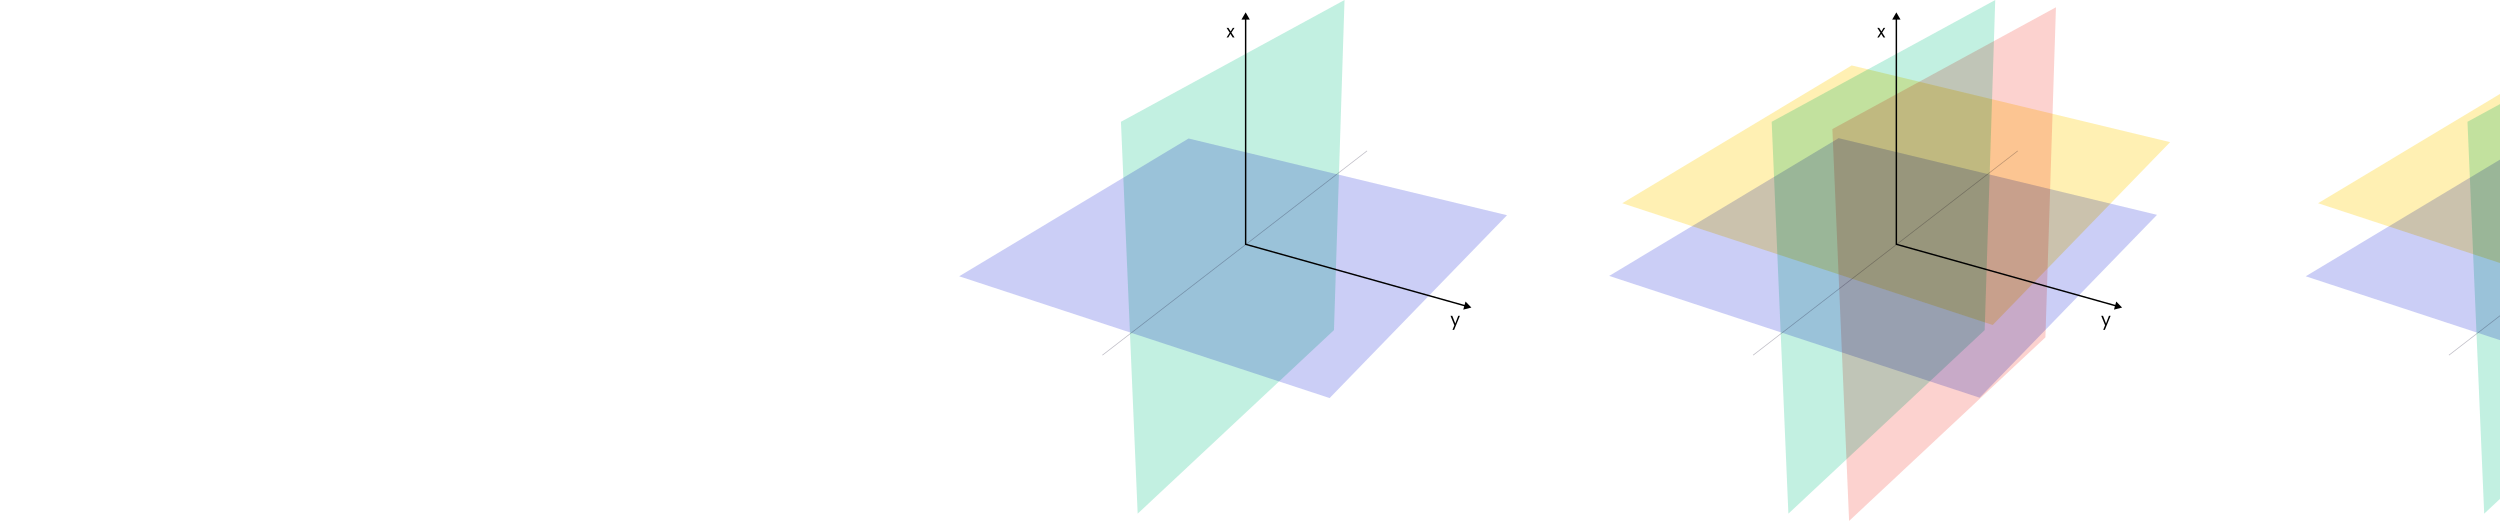
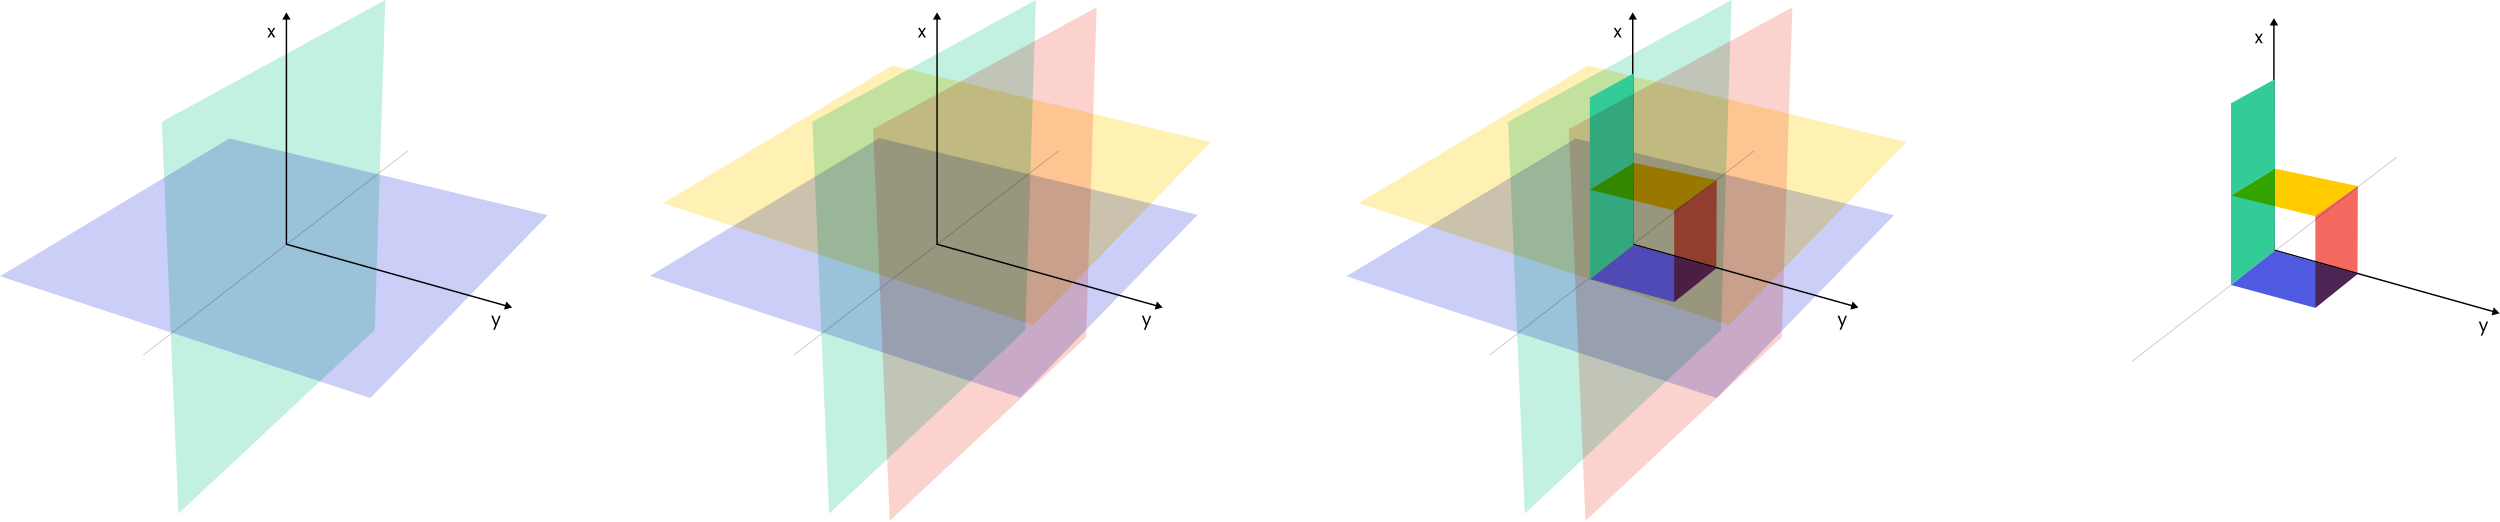
- <svg xmlns="http://www.w3.org/2000/svg" width="800" fill="none">
+ <svg xmlns="http://www.w3.org/2000/svg" width="3439" height="717" viewBox="0 0 3439 717" fill="none">
  <path d="M197 488.5L561 207.5" stroke="#BEBCC5" />
  <path d="M394 17L388.226 27H399.774L394 17ZM394 336H393V336.758L393.73 336.963L394 336ZM704.5 423L696.429 414.743L693.313 425.861L704.5 423ZM393 26V336H395V26H393ZM696.104 419.609L394.27 335.037L393.73 336.963L695.564 421.535L696.104 419.609Z" fill="black" />
  <path d="M688.676 434.348L680.756 453.692H678.5L681.092 447.356L675.788 434.348H678.212L682.34 445.004L686.42 434.348H688.676Z" fill="black" />
  <path d="M376.212 51.5L373.092 46.604L370.092 51.5H367.812L372.06 44.972L367.812 38.348H370.284L373.404 43.22L376.38 38.348H378.66L374.436 44.852L378.684 51.5H376.212Z" fill="black" />
  <g style="mix-blend-mode:multiply">
    <path d="M509.5 547.5L0 380L315.5 190.5L753.5 296L509.5 547.5Z" fill="#505AE0" fill-opacity="0.3" />
  </g>
  <g style="mix-blend-mode:multiply">
    <path d="M530 0L222.5 167.5L245.5 706.5L515.5 454L530 0Z" fill="#33CC99" fill-opacity="0.3" />
  </g>
  <path d="M1092 488.5L1456 207.5" stroke="#BEBCC5" />
  <path d="M1289 17L1283.23 27H1294.77L1289 17ZM1289 336H1288V336.758L1288.73 336.963L1289 336ZM1599.5 423L1591.43 414.743L1588.31 425.861L1599.5 423ZM1288 26V336H1290V26H1288ZM1591.1 419.609L1289.27 335.037L1288.73 336.963L1590.56 421.535L1591.1 419.609Z" fill="black" />
  <path d="M1583.68 434.348L1575.76 453.692H1573.5L1576.09 447.356L1570.79 434.348H1573.21L1577.34 445.004L1581.42 434.348H1583.68Z" fill="black" />
  <path d="M1271.21 51.5L1268.09 46.604L1265.09 51.5H1262.81L1267.06 44.972L1262.81 38.348H1265.28L1268.4 43.22L1271.38 38.348H1273.66L1269.44 44.852L1273.68 51.5H1271.21Z" fill="black" />
  <g style="mix-blend-mode:multiply">
    <path d="M1403.5 547L894 379.5L1209.5 190L1647.5 295.5L1403.5 547Z" fill="#505AE0" fill-opacity="0.3" />
  </g>
  <g style="mix-blend-mode:multiply">
    <path d="M1421.5 447L912 279.5L1227.5 90L1665.5 195.5L1421.5 447Z" fill="#FFCC00" fill-opacity="0.3" />
  </g>
  <g style="mix-blend-mode:multiply">
    <path d="M1425 0L1117.5 167.5L1140.5 706.5L1410.5 454L1425 0Z" fill="#33CC99" fill-opacity="0.3" />
  </g>
  <g style="mix-blend-mode:multiply">
    <path d="M1508.5 10L1201 177.5L1224 716.5L1494 464L1508.5 10Z" fill="#F46960" fill-opacity="0.3" />
  </g>
  <path d="M2933 497L3297 216" stroke="#BEBCC5" />
  <path d="M3128 25L3122.23 35H3133.77L3128 25ZM3128 344H3127V344.758L3127.73 344.963L3128 344ZM3438.5 431L3430.43 422.743L3427.31 433.861L3438.5 431ZM3127 34V344H3129V34H3127ZM3430.1 427.609L3128.27 343.037L3127.73 344.963L3429.56 429.535L3430.1 427.609Z" fill="black" />
  <path d="M3422.68 442.348L3414.76 461.692H3412.5L3415.09 455.356L3409.79 442.348H3412.21L3416.34 453.004L3420.42 442.348H3422.68Z" fill="black" />
  <path d="M3110.21 59.5L3107.09 54.604L3104.09 59.5H3101.81L3106.06 52.972L3101.81 46.348H3104.28L3107.4 51.22L3110.38 46.348H3112.66L3108.44 52.852L3112.68 59.5H3110.21Z" fill="black" />
  <path d="M3129 345L3129.5 232L3069 269V391.5L3129 345Z" fill="#33CC99" />
  <path d="M3069 392L3129 345L3243 377L3185 423.5L3069 392Z" fill="#505AE0" />
  <path d="M3129.5 232L3129 109L3069 142V269L3129.5 232Z" fill="#33CC99" />
  <g style="mix-blend-mode:multiply">
    <path d="M3243.5 256L3129.5 232L3069 269L3185 297.5L3243.5 256Z" fill="#FFCC00" />
  </g>
  <path d="M2049 488.5L2413 207.5" stroke="#BEBCC5" />
  <path d="M2246 17L2240.23 27H2251.77L2246 17ZM2246 336H2245V336.758L2245.73 336.963L2246 336ZM2556.5 423L2548.43 414.743L2545.31 425.861L2556.5 423ZM2245 26V336H2247V26H2245ZM2548.1 419.609L2246.27 335.037L2245.73 336.963L2547.56 421.535L2548.1 419.609Z" fill="black" />
  <path d="M2540.68 434.348L2532.76 453.692H2530.5L2533.09 447.356L2527.79 434.348H2530.21L2534.34 445.004L2538.42 434.348H2540.68Z" fill="black" />
  <path d="M2228.21 51.5L2225.09 46.604L2222.09 51.5H2219.81L2224.06 44.972L2219.81 38.348H2222.28L2225.4 43.22L2228.38 38.348H2230.66L2226.44 44.852L2230.68 51.5H2228.21Z" fill="black" />
  <g style="mix-blend-mode:multiply">
    <path d="M2361.5 547.5L1852 380L2167.5 190.5L2605.5 296L2361.5 547.5Z" fill="#505AE0" fill-opacity="0.3" />
  </g>
  <g style="mix-blend-mode:multiply">
    <path d="M2378.5 447L1869 279.5L2184.5 90L2622.5 195.5L2378.5 447Z" fill="#FFCC00" fill-opacity="0.3" />
  </g>
  <g style="mix-blend-mode:multiply">
    <path d="M2382 0L2074.5 167.5L2097.5 706.5L2367.5 454L2382 0Z" fill="#33CC99" fill-opacity="0.3" />
  </g>
  <path d="M2247 337L2247.5 224L2187 261V383.5L2247 337Z" fill="#33CC99" />
  <path d="M2187 384L2247 337L2361 369L2303 415.5L2187 384Z" fill="#505AE0" />
  <path d="M2247.5 224L2247 101L2187 134V261L2247.5 224Z" fill="#33CC99" />
  <g style="mix-blend-mode:multiply">
    <path d="M2361.5 248L2247.5 224L2187 261L2303 289.5L2361.5 248Z" fill="#FFCC00" />
  </g>
  <g style="mix-blend-mode:multiply">
    <path d="M2465.5 10L2158 177.5L2181 716.5L2451 464L2465.5 10Z" fill="#F46960" fill-opacity="0.3" />
  </g>
  <g style="mix-blend-mode:multiply">
    <path d="M2303 415.5V289.5L2361.5 248L2361 369L2303 415.5Z" fill="#F46960" />
  </g>
  <g style="mix-blend-mode:multiply">
    <path d="M3185 423.5V297.5L3243.5 256L3243 377L3185 423.5Z" fill="#F46960" />
  </g>
</svg>
